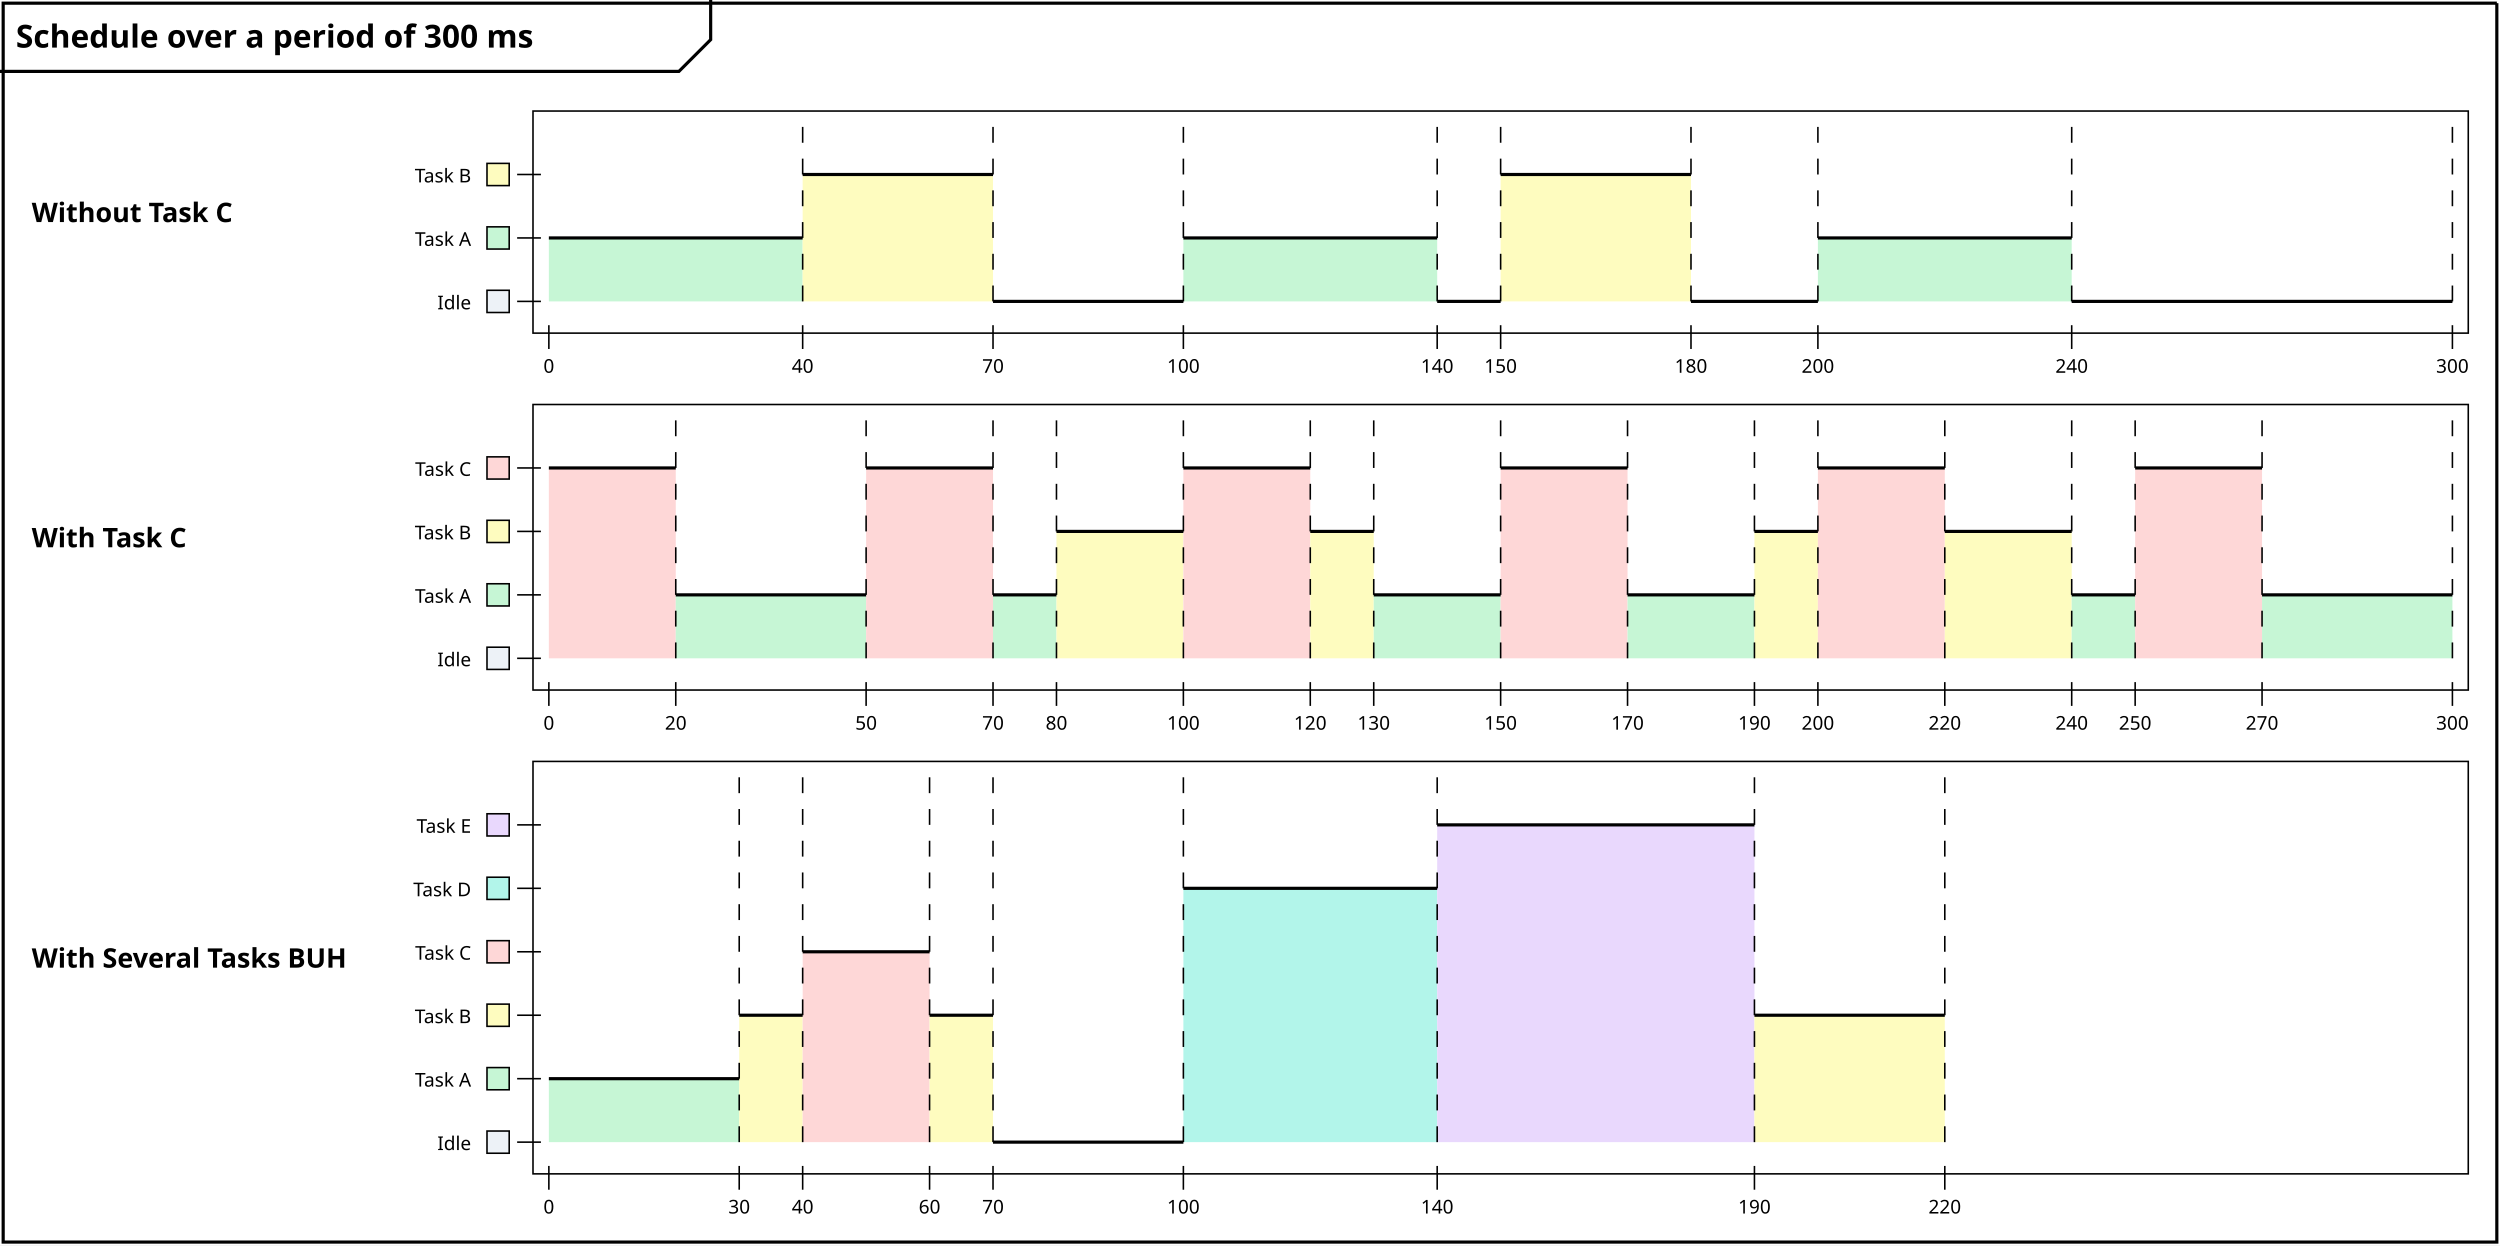
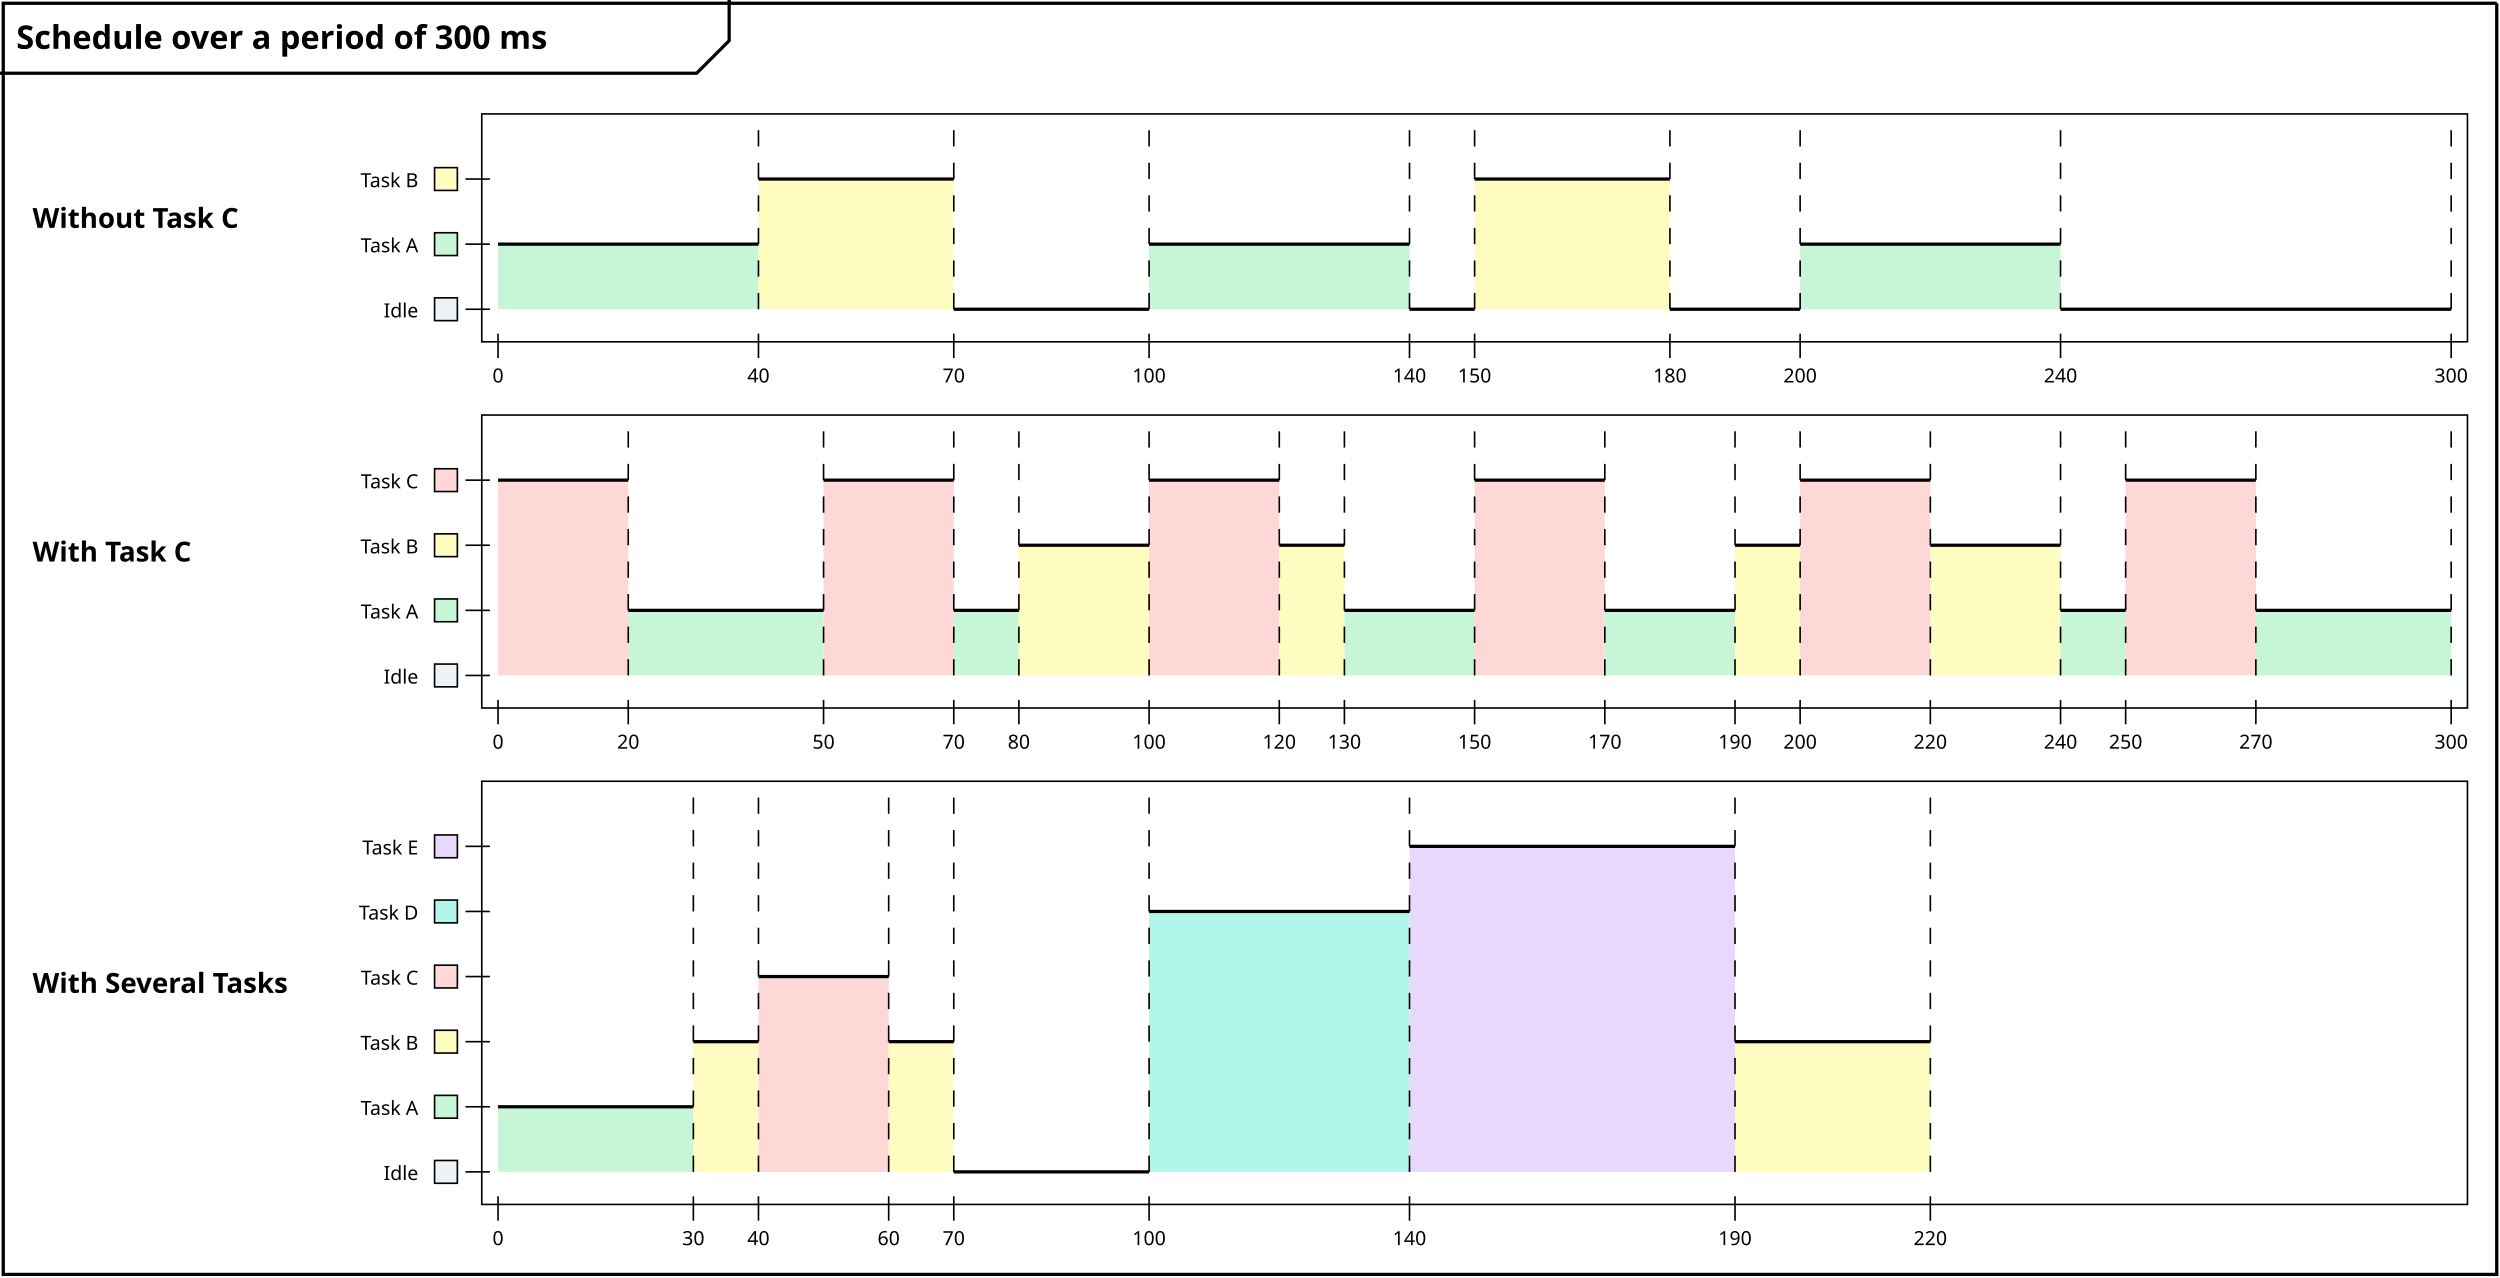
- <svg xmlns="http://www.w3.org/2000/svg" width="1576" height="785" viewBox="0 0 1576 785">
+ <svg xmlns="http://www.w3.org/2000/svg" width="1536" height="785" viewBox="0 0 1536 785">
  <style>
  .title { font: bold 20px sans-serif }
  .lifeline-label { font: bold 17px sans-serif }
  .simple { font-family: sans-serif }
  text { white-space: pre }
</style>
  <defs>
    <marker id="arrow" viewBox="0 0 20 20" refX="20" refY="10" markerWidth="12" markerHeight="12" orient="auto-start-reverse">
      <path d="M 0 0 L 20 10 L 0 20 z" />
    </marker>
  </defs>
-   <rect width="1576" height="785" fill="white" />
-   <polyline points="1574,2 1574,783 2,783 2,2 1574,2" fill="none" stroke="black" style="stroke-width:2px" />
+   <rect width="1536" height="785" fill="white" />
+   <polyline points="1534,2 1534,783 2,783 2,2 1534,2" fill="none" stroke="black" style="stroke-width:2px" />
  <polyline points="0,45 428,45 448,25 448,0" fill="none" stroke="black" style="stroke-width:2px" />
  <text x="10" y="30" class="title">Schedule over a period of 300 ms</text>
-   <rect x="336" y="70" width="1220" height="140" stroke="black" fill="none" />
+   <rect x="296" y="70" width="1220" height="140" stroke="black" fill="none" />
  <text x="20" y="140" class="lifeline-label">Without Task C</text>
-   <text text-anchor="middle" x="346" y="235" class="simple">0</text>
-   <line x1="346" y1="205" x2="346" y2="220" stroke="black" />
-   <text text-anchor="middle" x="506" y="235" class="simple">40</text>
-   <line x1="506" y1="205" x2="506" y2="220" stroke="black" />
-   <text text-anchor="middle" x="626" y="235" class="simple">70</text>
-   <line x1="626" y1="205" x2="626" y2="220" stroke="black" />
-   <text text-anchor="middle" x="746" y="235" class="simple">100</text>
-   <line x1="746" y1="205" x2="746" y2="220" stroke="black" />
-   <text text-anchor="middle" x="906" y="235" class="simple">140</text>
+   <text text-anchor="middle" x="306" y="235" class="simple">0</text>
+   <line x1="306" y1="205" x2="306" y2="220" stroke="black" />
+   <text text-anchor="middle" x="466" y="235" class="simple">40</text>
+   <line x1="466" y1="205" x2="466" y2="220" stroke="black" />
+   <text text-anchor="middle" x="586" y="235" class="simple">70</text>
+   <line x1="586" y1="205" x2="586" y2="220" stroke="black" />
+   <text text-anchor="middle" x="706" y="235" class="simple">100</text>
+   <line x1="706" y1="205" x2="706" y2="220" stroke="black" />
+   <text text-anchor="middle" x="866" y="235" class="simple">140</text>
+   <line x1="866" y1="205" x2="866" y2="220" stroke="black" />
+   <text text-anchor="middle" x="906" y="235" class="simple">150</text>
  <line x1="906" y1="205" x2="906" y2="220" stroke="black" />
-   <text text-anchor="middle" x="946" y="235" class="simple">150</text>
-   <line x1="946" y1="205" x2="946" y2="220" stroke="black" />
-   <text text-anchor="middle" x="1066" y="235" class="simple">180</text>
-   <line x1="1066" y1="205" x2="1066" y2="220" stroke="black" />
-   <text text-anchor="middle" x="1146" y="235" class="simple">200</text>
-   <line x1="1146" y1="205" x2="1146" y2="220" stroke="black" />
-   <text text-anchor="middle" x="1306" y="235" class="simple">240</text>
-   <line x1="1306" y1="205" x2="1306" y2="220" stroke="black" />
-   <text text-anchor="middle" x="1546" y="235" class="simple">300</text>
-   <line x1="1546" y1="205" x2="1546" y2="220" stroke="black" />
-   <line x1="326" y1="190" x2="341" y2="190" stroke="black" />
-   <polygon points="307,183 321,183 321,197 307,197" fill="#edf2f7" stroke="black" />
-   <text text-anchor="end" x="297" y="195" class="simple">Idle</text>
-   <line x1="326" y1="150" x2="341" y2="150" stroke="black" />
-   <polygon points="307,143 321,143 321,157 307,157" fill="#c6f6d5" stroke="black" />
-   <text text-anchor="end" x="297" y="155" class="simple">Task A</text>
-   <line x1="326" y1="110" x2="341" y2="110" stroke="black" />
-   <polygon points="307,103 321,103 321,117 307,117" fill="#fefcbf" stroke="black" />
-   <text text-anchor="end" x="297" y="115" class="simple">Task B</text>
-   <polygon points="346,150 506,150 506,190 346,190" fill="#c6f6d5" stroke="none" />
-   <polygon points="506,110 626,110 626,190 506,190" fill="#fefcbf" stroke="none" />
-   <polygon points="626,190 746,190 746,190 626,190" fill="#edf2f7" stroke="none" />
-   <polygon points="746,150 906,150 906,190 746,190" fill="#c6f6d5" stroke="none" />
-   <polygon points="906,190 946,190 946,190 906,190" fill="#edf2f7" stroke="none" />
-   <polygon points="946,110 1066,110 1066,190 946,190" fill="#fefcbf" stroke="none" />
-   <polygon points="1066,190 1146,190 1146,190 1066,190" fill="#edf2f7" stroke="none" />
-   <polygon points="1146,150 1306,150 1306,190 1146,190" fill="#c6f6d5" stroke="none" />
-   <polygon points="1306,190 1546,190 1546,190 1306,190" fill="#edf2f7" stroke="none" />
-   <polyline points="346,150 506,150" fill="none" stroke="black" style="stroke-width:2px" />
-   <polyline points="506,190 506,70" fill="none" stroke="black" stroke-dasharray="10" />
-   <polyline points="506,110 626,110" fill="none" stroke="black" style="stroke-width:2px" />
-   <polyline points="626,190 626,70" fill="none" stroke="black" stroke-dasharray="10" />
-   <polyline points="626,190 746,190" fill="none" stroke="black" style="stroke-width:2px" />
-   <polyline points="746,190 746,70" fill="none" stroke="black" stroke-dasharray="10" />
-   <polyline points="746,150 906,150" fill="none" stroke="black" style="stroke-width:2px" />
+   <text text-anchor="middle" x="1026" y="235" class="simple">180</text>
+   <line x1="1026" y1="205" x2="1026" y2="220" stroke="black" />
+   <text text-anchor="middle" x="1106" y="235" class="simple">200</text>
+   <line x1="1106" y1="205" x2="1106" y2="220" stroke="black" />
+   <text text-anchor="middle" x="1266" y="235" class="simple">240</text>
+   <line x1="1266" y1="205" x2="1266" y2="220" stroke="black" />
+   <text text-anchor="middle" x="1506" y="235" class="simple">300</text>
+   <line x1="1506" y1="205" x2="1506" y2="220" stroke="black" />
+   <line x1="286" y1="190" x2="301" y2="190" stroke="black" />
+   <polygon points="267,183 281,183 281,197 267,197" fill="#edf2f7" stroke="black" />
+   <text text-anchor="end" x="257" y="195" class="simple">Idle</text>
+   <line x1="286" y1="150" x2="301" y2="150" stroke="black" />
+   <polygon points="267,143 281,143 281,157 267,157" fill="#c6f6d5" stroke="black" />
+   <text text-anchor="end" x="257" y="155" class="simple">Task A</text>
+   <line x1="286" y1="110" x2="301" y2="110" stroke="black" />
+   <polygon points="267,103 281,103 281,117 267,117" fill="#fefcbf" stroke="black" />
+   <text text-anchor="end" x="257" y="115" class="simple">Task B</text>
+   <polygon points="306,150 466,150 466,190 306,190" fill="#c6f6d5" stroke="none" />
+   <polygon points="466,110 586,110 586,190 466,190" fill="#fefcbf" stroke="none" />
+   <polygon points="586,190 706,190 706,190 586,190" fill="#edf2f7" stroke="none" />
+   <polygon points="706,150 866,150 866,190 706,190" fill="#c6f6d5" stroke="none" />
+   <polygon points="866,190 906,190 906,190 866,190" fill="#edf2f7" stroke="none" />
+   <polygon points="906,110 1026,110 1026,190 906,190" fill="#fefcbf" stroke="none" />
+   <polygon points="1026,190 1106,190 1106,190 1026,190" fill="#edf2f7" stroke="none" />
+   <polygon points="1106,150 1266,150 1266,190 1106,190" fill="#c6f6d5" stroke="none" />
+   <polygon points="1266,190 1506,190 1506,190 1266,190" fill="#edf2f7" stroke="none" />
+   <polyline points="306,150 466,150" fill="none" stroke="black" style="stroke-width:2px" />
+   <polyline points="466,190 466,70" fill="none" stroke="black" stroke-dasharray="10" />
+   <polyline points="466,110 586,110" fill="none" stroke="black" style="stroke-width:2px" />
+   <polyline points="586,190 586,70" fill="none" stroke="black" stroke-dasharray="10" />
+   <polyline points="586,190 706,190" fill="none" stroke="black" style="stroke-width:2px" />
+   <polyline points="706,190 706,70" fill="none" stroke="black" stroke-dasharray="10" />
+   <polyline points="706,150 866,150" fill="none" stroke="black" style="stroke-width:2px" />
+   <polyline points="866,190 866,70" fill="none" stroke="black" stroke-dasharray="10" />
+   <polyline points="866,190 906,190" fill="none" stroke="black" style="stroke-width:2px" />
  <polyline points="906,190 906,70" fill="none" stroke="black" stroke-dasharray="10" />
-   <polyline points="906,190 946,190" fill="none" stroke="black" style="stroke-width:2px" />
-   <polyline points="946,190 946,70" fill="none" stroke="black" stroke-dasharray="10" />
-   <polyline points="946,110 1066,110" fill="none" stroke="black" style="stroke-width:2px" />
-   <polyline points="1066,190 1066,70" fill="none" stroke="black" stroke-dasharray="10" />
-   <polyline points="1066,190 1146,190" fill="none" stroke="black" style="stroke-width:2px" />
-   <polyline points="1146,190 1146,70" fill="none" stroke="black" stroke-dasharray="10" />
-   <polyline points="1146,150 1306,150" fill="none" stroke="black" style="stroke-width:2px" />
-   <polyline points="1306,190 1306,70" fill="none" stroke="black" stroke-dasharray="10" />
-   <polyline points="1306,190 1546,190" fill="none" stroke="black" style="stroke-width:2px" />
-   <polyline points="1546,190 1546,70" fill="none" stroke="black" stroke-dasharray="10" />
-   <rect x="336" y="255" width="1220" height="180" stroke="black" fill="none" />
+   <polyline points="906,110 1026,110" fill="none" stroke="black" style="stroke-width:2px" />
+   <polyline points="1026,190 1026,70" fill="none" stroke="black" stroke-dasharray="10" />
+   <polyline points="1026,190 1106,190" fill="none" stroke="black" style="stroke-width:2px" />
+   <polyline points="1106,190 1106,70" fill="none" stroke="black" stroke-dasharray="10" />
+   <polyline points="1106,150 1266,150" fill="none" stroke="black" style="stroke-width:2px" />
+   <polyline points="1266,190 1266,70" fill="none" stroke="black" stroke-dasharray="10" />
+   <polyline points="1266,190 1506,190" fill="none" stroke="black" style="stroke-width:2px" />
+   <polyline points="1506,190 1506,70" fill="none" stroke="black" stroke-dasharray="10" />
+   <rect x="296" y="255" width="1220" height="180" stroke="black" fill="none" />
  <text x="20" y="345" class="lifeline-label">With Task C</text>
-   <text text-anchor="middle" x="346" y="460" class="simple">0</text>
-   <line x1="346" y1="430" x2="346" y2="445" stroke="black" />
-   <text text-anchor="middle" x="426" y="460" class="simple">20</text>
-   <line x1="426" y1="430" x2="426" y2="445" stroke="black" />
-   <text text-anchor="middle" x="546" y="460" class="simple">50</text>
-   <line x1="546" y1="430" x2="546" y2="445" stroke="black" />
-   <text text-anchor="middle" x="626" y="460" class="simple">70</text>
+   <text text-anchor="middle" x="306" y="460" class="simple">0</text>
+   <line x1="306" y1="430" x2="306" y2="445" stroke="black" />
+   <text text-anchor="middle" x="386" y="460" class="simple">20</text>
+   <line x1="386" y1="430" x2="386" y2="445" stroke="black" />
+   <text text-anchor="middle" x="506" y="460" class="simple">50</text>
+   <line x1="506" y1="430" x2="506" y2="445" stroke="black" />
+   <text text-anchor="middle" x="586" y="460" class="simple">70</text>
+   <line x1="586" y1="430" x2="586" y2="445" stroke="black" />
+   <text text-anchor="middle" x="626" y="460" class="simple">80</text>
  <line x1="626" y1="430" x2="626" y2="445" stroke="black" />
-   <text text-anchor="middle" x="666" y="460" class="simple">80</text>
-   <line x1="666" y1="430" x2="666" y2="445" stroke="black" />
-   <text text-anchor="middle" x="746" y="460" class="simple">100</text>
-   <line x1="746" y1="430" x2="746" y2="445" stroke="black" />
-   <text text-anchor="middle" x="826" y="460" class="simple">120</text>
+   <text text-anchor="middle" x="706" y="460" class="simple">100</text>
+   <line x1="706" y1="430" x2="706" y2="445" stroke="black" />
+   <text text-anchor="middle" x="786" y="460" class="simple">120</text>
+   <line x1="786" y1="430" x2="786" y2="445" stroke="black" />
+   <text text-anchor="middle" x="826" y="460" class="simple">130</text>
  <line x1="826" y1="430" x2="826" y2="445" stroke="black" />
-   <text text-anchor="middle" x="866" y="460" class="simple">130</text>
-   <line x1="866" y1="430" x2="866" y2="445" stroke="black" />
-   <text text-anchor="middle" x="946" y="460" class="simple">150</text>
-   <line x1="946" y1="430" x2="946" y2="445" stroke="black" />
-   <text text-anchor="middle" x="1026" y="460" class="simple">170</text>
-   <line x1="1026" y1="430" x2="1026" y2="445" stroke="black" />
-   <text text-anchor="middle" x="1106" y="460" class="simple">190</text>
+   <text text-anchor="middle" x="906" y="460" class="simple">150</text>
+   <line x1="906" y1="430" x2="906" y2="445" stroke="black" />
+   <text text-anchor="middle" x="986" y="460" class="simple">170</text>
+   <line x1="986" y1="430" x2="986" y2="445" stroke="black" />
+   <text text-anchor="middle" x="1066" y="460" class="simple">190</text>
+   <line x1="1066" y1="430" x2="1066" y2="445" stroke="black" />
+   <text text-anchor="middle" x="1106" y="460" class="simple">200</text>
  <line x1="1106" y1="430" x2="1106" y2="445" stroke="black" />
-   <text text-anchor="middle" x="1146" y="460" class="simple">200</text>
-   <line x1="1146" y1="430" x2="1146" y2="445" stroke="black" />
-   <text text-anchor="middle" x="1226" y="460" class="simple">220</text>
-   <line x1="1226" y1="430" x2="1226" y2="445" stroke="black" />
-   <text text-anchor="middle" x="1306" y="460" class="simple">240</text>
+   <text text-anchor="middle" x="1186" y="460" class="simple">220</text>
+   <line x1="1186" y1="430" x2="1186" y2="445" stroke="black" />
+   <text text-anchor="middle" x="1266" y="460" class="simple">240</text>
+   <line x1="1266" y1="430" x2="1266" y2="445" stroke="black" />
+   <text text-anchor="middle" x="1306" y="460" class="simple">250</text>
  <line x1="1306" y1="430" x2="1306" y2="445" stroke="black" />
-   <text text-anchor="middle" x="1346" y="460" class="simple">250</text>
-   <line x1="1346" y1="430" x2="1346" y2="445" stroke="black" />
-   <text text-anchor="middle" x="1426" y="460" class="simple">270</text>
-   <line x1="1426" y1="430" x2="1426" y2="445" stroke="black" />
-   <text text-anchor="middle" x="1546" y="460" class="simple">300</text>
-   <line x1="1546" y1="430" x2="1546" y2="445" stroke="black" />
-   <line x1="326" y1="415" x2="341" y2="415" stroke="black" />
-   <polygon points="307,408 321,408 321,422 307,422" fill="#edf2f7" stroke="black" />
-   <text text-anchor="end" x="297" y="420" class="simple">Idle</text>
-   <line x1="326" y1="375" x2="341" y2="375" stroke="black" />
-   <polygon points="307,368 321,368 321,382 307,382" fill="#c6f6d5" stroke="black" />
-   <text text-anchor="end" x="297" y="380" class="simple">Task A</text>
-   <line x1="326" y1="335" x2="341" y2="335" stroke="black" />
-   <polygon points="307,328 321,328 321,342 307,342" fill="#fefcbf" stroke="black" />
-   <text text-anchor="end" x="297" y="340" class="simple">Task B</text>
-   <line x1="326" y1="295" x2="341" y2="295" stroke="black" />
-   <polygon points="307,288 321,288 321,302 307,302" fill="#fed7d7" stroke="black" />
-   <text text-anchor="end" x="297" y="300" class="simple">Task C</text>
-   <polygon points="346,295 426,295 426,415 346,415" fill="#fed7d7" stroke="none" />
-   <polygon points="426,375 546,375 546,415 426,415" fill="#c6f6d5" stroke="none" />
-   <polygon points="546,295 626,295 626,415 546,415" fill="#fed7d7" stroke="none" />
-   <polygon points="626,375 666,375 666,415 626,415" fill="#c6f6d5" stroke="none" />
-   <polygon points="666,335 746,335 746,415 666,415" fill="#fefcbf" stroke="none" />
-   <polygon points="746,295 826,295 826,415 746,415" fill="#fed7d7" stroke="none" />
-   <polygon points="826,335 866,335 866,415 826,415" fill="#fefcbf" stroke="none" />
-   <polygon points="866,375 946,375 946,415 866,415" fill="#c6f6d5" stroke="none" />
-   <polygon points="946,295 1026,295 1026,415 946,415" fill="#fed7d7" stroke="none" />
-   <polygon points="1026,375 1106,375 1106,415 1026,415" fill="#c6f6d5" stroke="none" />
-   <polygon points="1106,335 1146,335 1146,415 1106,415" fill="#fefcbf" stroke="none" />
-   <polygon points="1146,295 1226,295 1226,415 1146,415" fill="#fed7d7" stroke="none" />
-   <polygon points="1226,335 1306,335 1306,415 1226,415" fill="#fefcbf" stroke="none" />
-   <polygon points="1306,375 1346,375 1346,415 1306,415" fill="#c6f6d5" stroke="none" />
-   <polygon points="1346,295 1426,295 1426,415 1346,415" fill="#fed7d7" stroke="none" />
-   <polygon points="1426,375 1546,375 1546,415 1426,415" fill="#c6f6d5" stroke="none" />
-   <polyline points="346,295 426,295" fill="none" stroke="black" style="stroke-width:2px" />
-   <polyline points="426,415 426,255" fill="none" stroke="black" stroke-dasharray="10" />
-   <polyline points="426,375 546,375" fill="none" stroke="black" style="stroke-width:2px" />
-   <polyline points="546,415 546,255" fill="none" stroke="black" stroke-dasharray="10" />
-   <polyline points="546,295 626,295" fill="none" stroke="black" style="stroke-width:2px" />
+   <text text-anchor="middle" x="1386" y="460" class="simple">270</text>
+   <line x1="1386" y1="430" x2="1386" y2="445" stroke="black" />
+   <text text-anchor="middle" x="1506" y="460" class="simple">300</text>
+   <line x1="1506" y1="430" x2="1506" y2="445" stroke="black" />
+   <line x1="286" y1="415" x2="301" y2="415" stroke="black" />
+   <polygon points="267,408 281,408 281,422 267,422" fill="#edf2f7" stroke="black" />
+   <text text-anchor="end" x="257" y="420" class="simple">Idle</text>
+   <line x1="286" y1="375" x2="301" y2="375" stroke="black" />
+   <polygon points="267,368 281,368 281,382 267,382" fill="#c6f6d5" stroke="black" />
+   <text text-anchor="end" x="257" y="380" class="simple">Task A</text>
+   <line x1="286" y1="335" x2="301" y2="335" stroke="black" />
+   <polygon points="267,328 281,328 281,342 267,342" fill="#fefcbf" stroke="black" />
+   <text text-anchor="end" x="257" y="340" class="simple">Task B</text>
+   <line x1="286" y1="295" x2="301" y2="295" stroke="black" />
+   <polygon points="267,288 281,288 281,302 267,302" fill="#fed7d7" stroke="black" />
+   <text text-anchor="end" x="257" y="300" class="simple">Task C</text>
+   <polygon points="306,295 386,295 386,415 306,415" fill="#fed7d7" stroke="none" />
+   <polygon points="386,375 506,375 506,415 386,415" fill="#c6f6d5" stroke="none" />
+   <polygon points="506,295 586,295 586,415 506,415" fill="#fed7d7" stroke="none" />
+   <polygon points="586,375 626,375 626,415 586,415" fill="#c6f6d5" stroke="none" />
+   <polygon points="626,335 706,335 706,415 626,415" fill="#fefcbf" stroke="none" />
+   <polygon points="706,295 786,295 786,415 706,415" fill="#fed7d7" stroke="none" />
+   <polygon points="786,335 826,335 826,415 786,415" fill="#fefcbf" stroke="none" />
+   <polygon points="826,375 906,375 906,415 826,415" fill="#c6f6d5" stroke="none" />
+   <polygon points="906,295 986,295 986,415 906,415" fill="#fed7d7" stroke="none" />
+   <polygon points="986,375 1066,375 1066,415 986,415" fill="#c6f6d5" stroke="none" />
+   <polygon points="1066,335 1106,335 1106,415 1066,415" fill="#fefcbf" stroke="none" />
+   <polygon points="1106,295 1186,295 1186,415 1106,415" fill="#fed7d7" stroke="none" />
+   <polygon points="1186,335 1266,335 1266,415 1186,415" fill="#fefcbf" stroke="none" />
+   <polygon points="1266,375 1306,375 1306,415 1266,415" fill="#c6f6d5" stroke="none" />
+   <polygon points="1306,295 1386,295 1386,415 1306,415" fill="#fed7d7" stroke="none" />
+   <polygon points="1386,375 1506,375 1506,415 1386,415" fill="#c6f6d5" stroke="none" />
+   <polyline points="306,295 386,295" fill="none" stroke="black" style="stroke-width:2px" />
+   <polyline points="386,415 386,255" fill="none" stroke="black" stroke-dasharray="10" />
+   <polyline points="386,375 506,375" fill="none" stroke="black" style="stroke-width:2px" />
+   <polyline points="506,415 506,255" fill="none" stroke="black" stroke-dasharray="10" />
+   <polyline points="506,295 586,295" fill="none" stroke="black" style="stroke-width:2px" />
+   <polyline points="586,415 586,255" fill="none" stroke="black" stroke-dasharray="10" />
+   <polyline points="586,375 626,375" fill="none" stroke="black" style="stroke-width:2px" />
  <polyline points="626,415 626,255" fill="none" stroke="black" stroke-dasharray="10" />
-   <polyline points="626,375 666,375" fill="none" stroke="black" style="stroke-width:2px" />
-   <polyline points="666,415 666,255" fill="none" stroke="black" stroke-dasharray="10" />
-   <polyline points="666,335 746,335" fill="none" stroke="black" style="stroke-width:2px" />
-   <polyline points="746,415 746,255" fill="none" stroke="black" stroke-dasharray="10" />
-   <polyline points="746,295 826,295" fill="none" stroke="black" style="stroke-width:2px" />
+   <polyline points="626,335 706,335" fill="none" stroke="black" style="stroke-width:2px" />
+   <polyline points="706,415 706,255" fill="none" stroke="black" stroke-dasharray="10" />
+   <polyline points="706,295 786,295" fill="none" stroke="black" style="stroke-width:2px" />
+   <polyline points="786,415 786,255" fill="none" stroke="black" stroke-dasharray="10" />
+   <polyline points="786,335 826,335" fill="none" stroke="black" style="stroke-width:2px" />
  <polyline points="826,415 826,255" fill="none" stroke="black" stroke-dasharray="10" />
-   <polyline points="826,335 866,335" fill="none" stroke="black" style="stroke-width:2px" />
-   <polyline points="866,415 866,255" fill="none" stroke="black" stroke-dasharray="10" />
-   <polyline points="866,375 946,375" fill="none" stroke="black" style="stroke-width:2px" />
-   <polyline points="946,415 946,255" fill="none" stroke="black" stroke-dasharray="10" />
-   <polyline points="946,295 1026,295" fill="none" stroke="black" style="stroke-width:2px" />
-   <polyline points="1026,415 1026,255" fill="none" stroke="black" stroke-dasharray="10" />
-   <polyline points="1026,375 1106,375" fill="none" stroke="black" style="stroke-width:2px" />
+   <polyline points="826,375 906,375" fill="none" stroke="black" style="stroke-width:2px" />
+   <polyline points="906,415 906,255" fill="none" stroke="black" stroke-dasharray="10" />
+   <polyline points="906,295 986,295" fill="none" stroke="black" style="stroke-width:2px" />
+   <polyline points="986,415 986,255" fill="none" stroke="black" stroke-dasharray="10" />
+   <polyline points="986,375 1066,375" fill="none" stroke="black" style="stroke-width:2px" />
+   <polyline points="1066,415 1066,255" fill="none" stroke="black" stroke-dasharray="10" />
+   <polyline points="1066,335 1106,335" fill="none" stroke="black" style="stroke-width:2px" />
  <polyline points="1106,415 1106,255" fill="none" stroke="black" stroke-dasharray="10" />
-   <polyline points="1106,335 1146,335" fill="none" stroke="black" style="stroke-width:2px" />
-   <polyline points="1146,415 1146,255" fill="none" stroke="black" stroke-dasharray="10" />
-   <polyline points="1146,295 1226,295" fill="none" stroke="black" style="stroke-width:2px" />
-   <polyline points="1226,415 1226,255" fill="none" stroke="black" stroke-dasharray="10" />
-   <polyline points="1226,335 1306,335" fill="none" stroke="black" style="stroke-width:2px" />
+   <polyline points="1106,295 1186,295" fill="none" stroke="black" style="stroke-width:2px" />
+   <polyline points="1186,415 1186,255" fill="none" stroke="black" stroke-dasharray="10" />
+   <polyline points="1186,335 1266,335" fill="none" stroke="black" style="stroke-width:2px" />
+   <polyline points="1266,415 1266,255" fill="none" stroke="black" stroke-dasharray="10" />
+   <polyline points="1266,375 1306,375" fill="none" stroke="black" style="stroke-width:2px" />
  <polyline points="1306,415 1306,255" fill="none" stroke="black" stroke-dasharray="10" />
-   <polyline points="1306,375 1346,375" fill="none" stroke="black" style="stroke-width:2px" />
-   <polyline points="1346,415 1346,255" fill="none" stroke="black" stroke-dasharray="10" />
-   <polyline points="1346,295 1426,295" fill="none" stroke="black" style="stroke-width:2px" />
-   <polyline points="1426,415 1426,255" fill="none" stroke="black" stroke-dasharray="10" />
-   <polyline points="1426,375 1546,375" fill="none" stroke="black" style="stroke-width:2px" />
-   <polyline points="1546,415 1546,255" fill="none" stroke="black" stroke-dasharray="10" />
-   <rect x="336" y="480" width="1220" height="260" stroke="black" fill="none" />
-   <text x="20" y="610" class="lifeline-label">With Several Tasks BUH</text>
-   <text text-anchor="middle" x="346" y="765" class="simple">0</text>
-   <line x1="346" y1="735" x2="346" y2="750" stroke="black" />
-   <text text-anchor="middle" x="466" y="765" class="simple">30</text>
+   <polyline points="1306,295 1386,295" fill="none" stroke="black" style="stroke-width:2px" />
+   <polyline points="1386,415 1386,255" fill="none" stroke="black" stroke-dasharray="10" />
+   <polyline points="1386,375 1506,375" fill="none" stroke="black" style="stroke-width:2px" />
+   <polyline points="1506,415 1506,255" fill="none" stroke="black" stroke-dasharray="10" />
+   <rect x="296" y="480" width="1220" height="260" stroke="black" fill="none" />
+   <text x="20" y="610" class="lifeline-label">With Several Tasks</text>
+   <text text-anchor="middle" x="306" y="765" class="simple">0</text>
+   <line x1="306" y1="735" x2="306" y2="750" stroke="black" />
+   <text text-anchor="middle" x="426" y="765" class="simple">30</text>
+   <line x1="426" y1="735" x2="426" y2="750" stroke="black" />
+   <text text-anchor="middle" x="466" y="765" class="simple">40</text>
  <line x1="466" y1="735" x2="466" y2="750" stroke="black" />
-   <text text-anchor="middle" x="506" y="765" class="simple">40</text>
-   <line x1="506" y1="735" x2="506" y2="750" stroke="black" />
-   <text text-anchor="middle" x="586" y="765" class="simple">60</text>
+   <text text-anchor="middle" x="546" y="765" class="simple">60</text>
+   <line x1="546" y1="735" x2="546" y2="750" stroke="black" />
+   <text text-anchor="middle" x="586" y="765" class="simple">70</text>
  <line x1="586" y1="735" x2="586" y2="750" stroke="black" />
-   <text text-anchor="middle" x="626" y="765" class="simple">70</text>
-   <line x1="626" y1="735" x2="626" y2="750" stroke="black" />
-   <text text-anchor="middle" x="746" y="765" class="simple">100</text>
-   <line x1="746" y1="735" x2="746" y2="750" stroke="black" />
-   <text text-anchor="middle" x="906" y="765" class="simple">140</text>
-   <line x1="906" y1="735" x2="906" y2="750" stroke="black" />
-   <text text-anchor="middle" x="1106" y="765" class="simple">190</text>
-   <line x1="1106" y1="735" x2="1106" y2="750" stroke="black" />
-   <text text-anchor="middle" x="1226" y="765" class="simple">220</text>
-   <line x1="1226" y1="735" x2="1226" y2="750" stroke="black" />
-   <line x1="326" y1="720" x2="341" y2="720" stroke="black" />
-   <polygon points="307,713 321,713 321,727 307,727" fill="#edf2f7" stroke="black" />
-   <text text-anchor="end" x="297" y="725" class="simple">Idle</text>
-   <line x1="326" y1="680" x2="341" y2="680" stroke="black" />
-   <polygon points="307,673 321,673 321,687 307,687" fill="#c6f6d5" stroke="black" />
-   <text text-anchor="end" x="297" y="685" class="simple">Task A</text>
-   <line x1="326" y1="640" x2="341" y2="640" stroke="black" />
-   <polygon points="307,633 321,633 321,647 307,647" fill="#fefcbf" stroke="black" />
-   <text text-anchor="end" x="297" y="645" class="simple">Task B</text>
-   <line x1="326" y1="600" x2="341" y2="600" stroke="black" />
-   <polygon points="307,593 321,593 321,607 307,607" fill="#fed7d7" stroke="black" />
-   <text text-anchor="end" x="297" y="605" class="simple">Task C</text>
-   <line x1="326" y1="560" x2="341" y2="560" stroke="black" />
-   <polygon points="307,553 321,553 321,567 307,567" fill="#b2f5ea" stroke="black" />
-   <text text-anchor="end" x="297" y="565" class="simple">Task D</text>
-   <line x1="326" y1="520" x2="341" y2="520" stroke="black" />
-   <polygon points="307,513 321,513 321,527 307,527" fill="#e9d8fd" stroke="black" />
-   <text text-anchor="end" x="297" y="525" class="simple">Task E</text>
-   <polygon points="346,680 466,680 466,720 346,720" fill="#c6f6d5" stroke="none" />
-   <polygon points="466,640 506,640 506,720 466,720" fill="#fefcbf" stroke="none" />
-   <polygon points="506,600 586,600 586,720 506,720" fill="#fed7d7" stroke="none" />
-   <polygon points="586,640 626,640 626,720 586,720" fill="#fefcbf" stroke="none" />
-   <polygon points="626,720 746,720 746,720 626,720" fill="#edf2f7" stroke="none" />
-   <polygon points="746,560 906,560 906,720 746,720" fill="#b2f5ea" stroke="none" />
-   <polygon points="906,520 1106,520 1106,720 906,720" fill="#e9d8fd" stroke="none" />
-   <polygon points="1106,640 1226,640 1226,720 1106,720" fill="#fefcbf" stroke="none" />
-   <polyline points="346,680 466,680" fill="none" stroke="black" style="stroke-width:2px" />
+   <text text-anchor="middle" x="706" y="765" class="simple">100</text>
+   <line x1="706" y1="735" x2="706" y2="750" stroke="black" />
+   <text text-anchor="middle" x="866" y="765" class="simple">140</text>
+   <line x1="866" y1="735" x2="866" y2="750" stroke="black" />
+   <text text-anchor="middle" x="1066" y="765" class="simple">190</text>
+   <line x1="1066" y1="735" x2="1066" y2="750" stroke="black" />
+   <text text-anchor="middle" x="1186" y="765" class="simple">220</text>
+   <line x1="1186" y1="735" x2="1186" y2="750" stroke="black" />
+   <line x1="286" y1="720" x2="301" y2="720" stroke="black" />
+   <polygon points="267,713 281,713 281,727 267,727" fill="#edf2f7" stroke="black" />
+   <text text-anchor="end" x="257" y="725" class="simple">Idle</text>
+   <line x1="286" y1="680" x2="301" y2="680" stroke="black" />
+   <polygon points="267,673 281,673 281,687 267,687" fill="#c6f6d5" stroke="black" />
+   <text text-anchor="end" x="257" y="685" class="simple">Task A</text>
+   <line x1="286" y1="640" x2="301" y2="640" stroke="black" />
+   <polygon points="267,633 281,633 281,647 267,647" fill="#fefcbf" stroke="black" />
+   <text text-anchor="end" x="257" y="645" class="simple">Task B</text>
+   <line x1="286" y1="600" x2="301" y2="600" stroke="black" />
+   <polygon points="267,593 281,593 281,607 267,607" fill="#fed7d7" stroke="black" />
+   <text text-anchor="end" x="257" y="605" class="simple">Task C</text>
+   <line x1="286" y1="560" x2="301" y2="560" stroke="black" />
+   <polygon points="267,553 281,553 281,567 267,567" fill="#b2f5ea" stroke="black" />
+   <text text-anchor="end" x="257" y="565" class="simple">Task D</text>
+   <line x1="286" y1="520" x2="301" y2="520" stroke="black" />
+   <polygon points="267,513 281,513 281,527 267,527" fill="#e9d8fd" stroke="black" />
+   <text text-anchor="end" x="257" y="525" class="simple">Task E</text>
+   <polygon points="306,680 426,680 426,720 306,720" fill="#c6f6d5" stroke="none" />
+   <polygon points="426,640 466,640 466,720 426,720" fill="#fefcbf" stroke="none" />
+   <polygon points="466,600 546,600 546,720 466,720" fill="#fed7d7" stroke="none" />
+   <polygon points="546,640 586,640 586,720 546,720" fill="#fefcbf" stroke="none" />
+   <polygon points="586,720 706,720 706,720 586,720" fill="#edf2f7" stroke="none" />
+   <polygon points="706,560 866,560 866,720 706,720" fill="#b2f5ea" stroke="none" />
+   <polygon points="866,520 1066,520 1066,720 866,720" fill="#e9d8fd" stroke="none" />
+   <polygon points="1066,640 1186,640 1186,720 1066,720" fill="#fefcbf" stroke="none" />
+   <polyline points="306,680 426,680" fill="none" stroke="black" style="stroke-width:2px" />
+   <polyline points="426,720 426,480" fill="none" stroke="black" stroke-dasharray="10" />
+   <polyline points="426,640 466,640" fill="none" stroke="black" style="stroke-width:2px" />
  <polyline points="466,720 466,480" fill="none" stroke="black" stroke-dasharray="10" />
-   <polyline points="466,640 506,640" fill="none" stroke="black" style="stroke-width:2px" />
-   <polyline points="506,720 506,480" fill="none" stroke="black" stroke-dasharray="10" />
-   <polyline points="506,600 586,600" fill="none" stroke="black" style="stroke-width:2px" />
+   <polyline points="466,600 546,600" fill="none" stroke="black" style="stroke-width:2px" />
+   <polyline points="546,720 546,480" fill="none" stroke="black" stroke-dasharray="10" />
+   <polyline points="546,640 586,640" fill="none" stroke="black" style="stroke-width:2px" />
  <polyline points="586,720 586,480" fill="none" stroke="black" stroke-dasharray="10" />
-   <polyline points="586,640 626,640" fill="none" stroke="black" style="stroke-width:2px" />
-   <polyline points="626,720 626,480" fill="none" stroke="black" stroke-dasharray="10" />
-   <polyline points="626,720 746,720" fill="none" stroke="black" style="stroke-width:2px" />
-   <polyline points="746,720 746,480" fill="none" stroke="black" stroke-dasharray="10" />
-   <polyline points="746,560 906,560" fill="none" stroke="black" style="stroke-width:2px" />
-   <polyline points="906,720 906,480" fill="none" stroke="black" stroke-dasharray="10" />
-   <polyline points="906,520 1106,520" fill="none" stroke="black" style="stroke-width:2px" />
-   <polyline points="1106,720 1106,480" fill="none" stroke="black" stroke-dasharray="10" />
-   <polyline points="1106,640 1226,640" fill="none" stroke="black" style="stroke-width:2px" />
-   <polyline points="1226,720 1226,480" fill="none" stroke="black" stroke-dasharray="10" />
+   <polyline points="586,720 706,720" fill="none" stroke="black" style="stroke-width:2px" />
+   <polyline points="706,720 706,480" fill="none" stroke="black" stroke-dasharray="10" />
+   <polyline points="706,560 866,560" fill="none" stroke="black" style="stroke-width:2px" />
+   <polyline points="866,720 866,480" fill="none" stroke="black" stroke-dasharray="10" />
+   <polyline points="866,520 1066,520" fill="none" stroke="black" style="stroke-width:2px" />
+   <polyline points="1066,720 1066,480" fill="none" stroke="black" stroke-dasharray="10" />
+   <polyline points="1066,640 1186,640" fill="none" stroke="black" style="stroke-width:2px" />
+   <polyline points="1186,720 1186,480" fill="none" stroke="black" stroke-dasharray="10" />
</svg>
